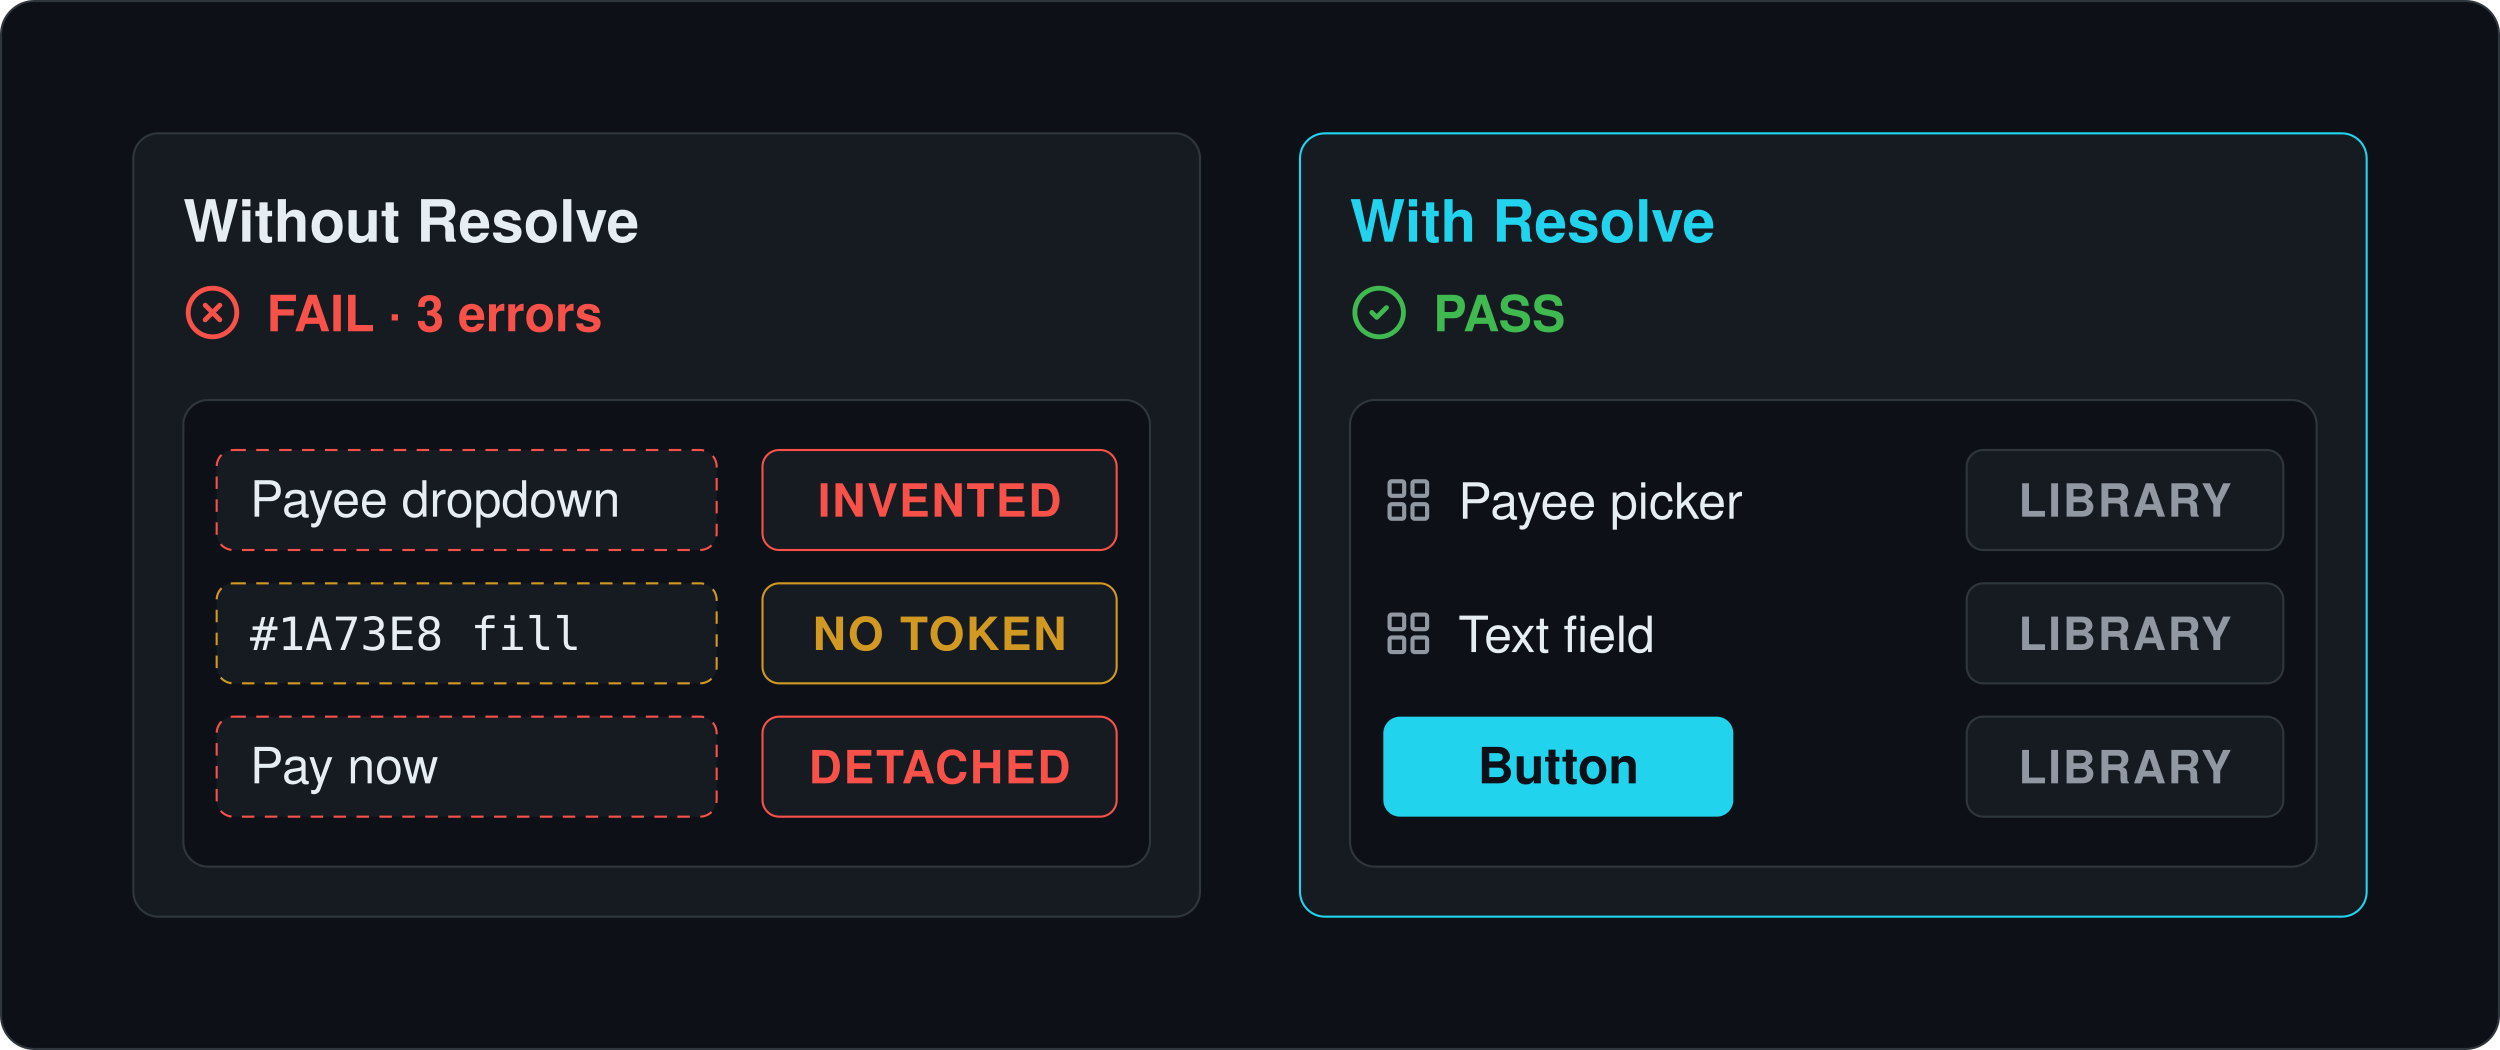
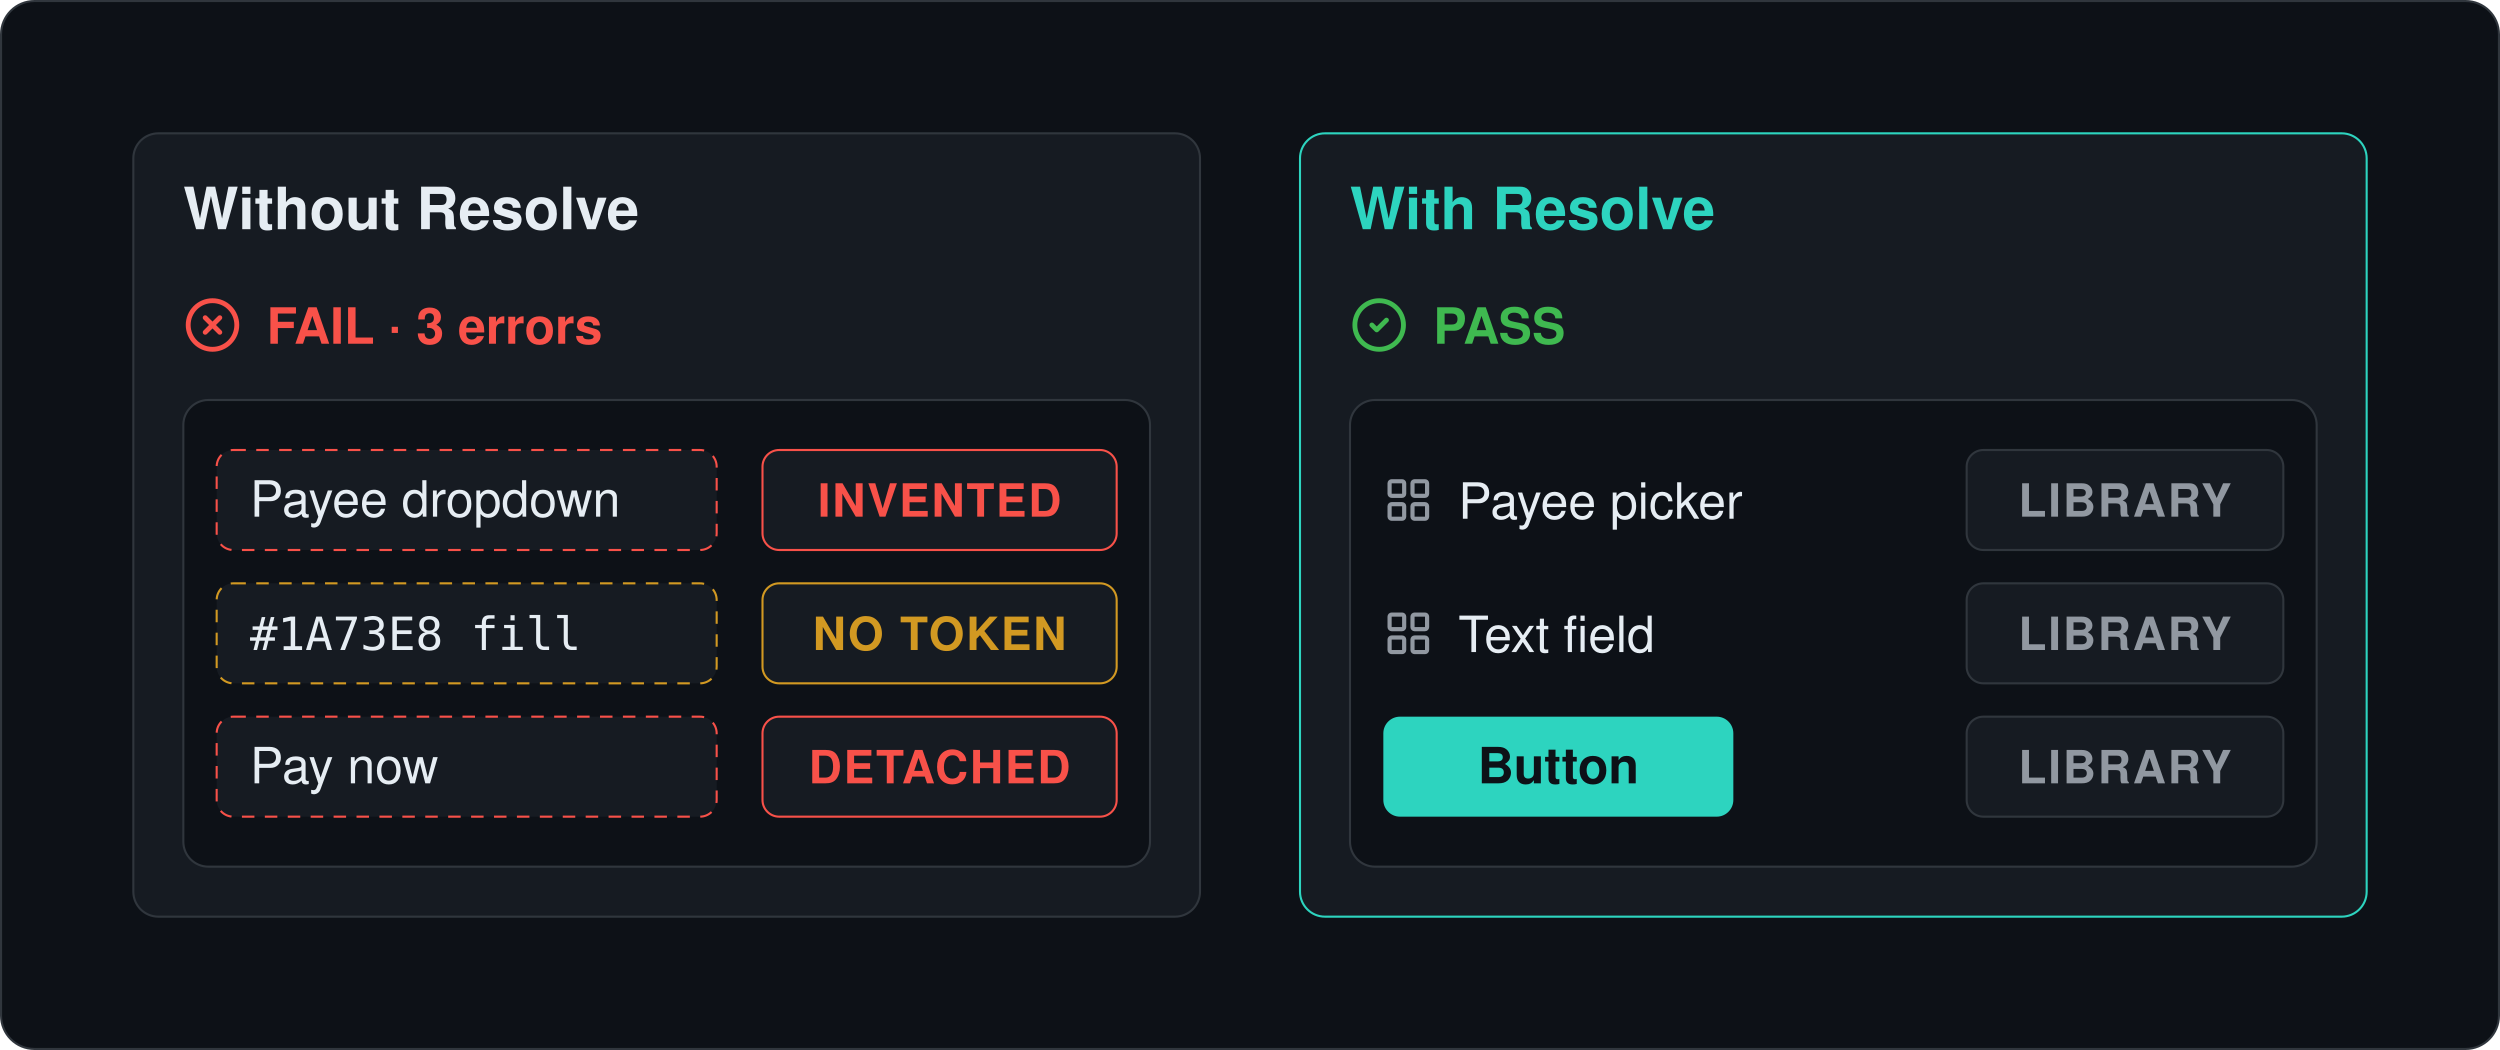
<svg xmlns="http://www.w3.org/2000/svg" width="1200" height="504" viewBox="0 0 1200 504" role="img" aria-labelledby="t d">
  <rect x="0.5" y="0.5" width="1199" height="503" rx="16" fill="#0D1117" stroke="#30363D" stroke-width="1" />
  <rect x="64" y="64" width="512" height="376" rx="12" fill="#161B22" stroke="#30363D" stroke-width="1" />
-   <text x="88" y="116" font-family="-apple-system,'Segoe UI',Helvetica,Arial,sans-serif" font-size="28" font-weight="600" fill="#E6EDF3" text-anchor="start">Without Resolve</text>
-   <g transform="translate(88 136) scale(1.166667)" fill="none" stroke="#F85149" stroke-width="2" stroke-linecap="round" stroke-linejoin="round">
+   <text x="88" y="110" font-family="-apple-system,'Segoe UI',Helvetica,Arial,sans-serif" font-size="28" font-weight="600" fill="#E6EDF3" text-anchor="start">Without Resolve</text>
+   <g transform="translate(88 142) scale(1.166667)" fill="none" stroke="#F85149" stroke-width="2" stroke-linecap="round" stroke-linejoin="round">
    <circle cx="12" cy="12" r="10" />
    <path d="m15 9-6 6" />
    <path d="m9 9 6 6" />
  </g>
-   <text x="128" y="159" font-family="-apple-system,'Segoe UI',Helvetica,Arial,sans-serif" font-size="24" font-weight="600" fill="#F85149" text-anchor="start">FAIL · 3 errors</text>
+   <text x="128" y="165" font-family="-apple-system,'Segoe UI',Helvetica,Arial,sans-serif" font-size="24" font-weight="600" fill="#F85149" text-anchor="start">FAIL · 3 errors</text>
  <rect x="88" y="192" width="464" height="224" rx="12" fill="#0D1117" stroke="#30363D" stroke-width="1" />
  <rect x="104" y="216" width="240" height="48" rx="8" fill="#161B22" stroke="#F85149" stroke-width="1" stroke-dasharray="6 5" />
  <text x="120" y="248" font-family="-apple-system,'Segoe UI',Helvetica,Arial,sans-serif" font-size="24" font-weight="400" fill="#E6EDF3" text-anchor="start">Payee dropdown</text>
  <rect x="366" y="216" width="170" height="48" rx="8" fill="#161B22" stroke="#F85149" stroke-width="1" />
  <text x="451.0" y="248" font-family="-apple-system,'Segoe UI',Helvetica,Arial,sans-serif" font-size="22" font-weight="600" fill="#F85149" text-anchor="middle" letter-spacing="0.04em">INVENTED</text>
  <rect x="104" y="280" width="240" height="48" rx="8" fill="#161B22" stroke="#D29922" stroke-width="1" stroke-dasharray="6 5" />
  <text x="120" y="312" font-family="ui-monospace,SFMono-Regular,Menlo,monospace" font-size="22" font-weight="400" fill="#E6EDF3" text-anchor="start">#1A73E8 fill</text>
  <rect x="366" y="280" width="170" height="48" rx="8" fill="#161B22" stroke="#D29922" stroke-width="1" />
  <text x="451.0" y="312" font-family="-apple-system,'Segoe UI',Helvetica,Arial,sans-serif" font-size="22" font-weight="600" fill="#D29922" text-anchor="middle" letter-spacing="0.04em">NO TOKEN</text>
  <rect x="104" y="344" width="240" height="48" rx="8" fill="#161B22" stroke="#F85149" stroke-width="1" stroke-dasharray="6 5" />
  <text x="120" y="376" font-family="-apple-system,'Segoe UI',Helvetica,Arial,sans-serif" font-size="24" font-weight="400" fill="#E6EDF3" text-anchor="start">Pay now</text>
  <rect x="366" y="344" width="170" height="48" rx="8" fill="#161B22" stroke="#F85149" stroke-width="1" />
  <text x="451.0" y="376" font-family="-apple-system,'Segoe UI',Helvetica,Arial,sans-serif" font-size="22" font-weight="600" fill="#F85149" text-anchor="middle" letter-spacing="0.04em">DETACHED</text>
-   <rect x="624" y="64" width="512" height="376" rx="12" fill="#161B22" stroke="#22D3EE" stroke-width="1" />
-   <text x="648" y="116" font-family="-apple-system,'Segoe UI',Helvetica,Arial,sans-serif" font-size="28" font-weight="600" fill="#22D3EE" text-anchor="start">With Resolve</text>
-   <g transform="translate(648 136) scale(1.166667)" fill="none" stroke="#3FB950" stroke-width="2" stroke-linecap="round" stroke-linejoin="round">
+   <rect x="624" y="64" width="512" height="376" rx="12" fill="#161B22" stroke="#2DD4BF" stroke-width="1" />
+   <text x="648" y="110" font-family="-apple-system,'Segoe UI',Helvetica,Arial,sans-serif" font-size="28" font-weight="600" fill="#2DD4BF" text-anchor="start">With Resolve</text>
+   <g transform="translate(648 142) scale(1.166667)" fill="none" stroke="#3FB950" stroke-width="2" stroke-linecap="round" stroke-linejoin="round">
    <circle cx="12" cy="12" r="10" />
    <path d="m9 12 2 2 4-4" />
  </g>
-   <text x="688" y="159" font-family="-apple-system,'Segoe UI',Helvetica,Arial,sans-serif" font-size="24" font-weight="600" fill="#3FB950" text-anchor="start">PASS</text>
+   <text x="688" y="165" font-family="-apple-system,'Segoe UI',Helvetica,Arial,sans-serif" font-size="24" font-weight="700" fill="#3FB950" text-anchor="start">PASS</text>
  <rect x="648" y="192" width="464" height="224" rx="12" fill="#0D1117" stroke="#30363D" stroke-width="1" />
  <g transform="translate(664 228) scale(1.0)" fill="none" stroke="#9198A1" stroke-width="2" stroke-linecap="round" stroke-linejoin="round">
    <rect width="7" height="7" x="3" y="3" rx="1" />
    <rect width="7" height="7" x="14" y="3" rx="1" />
    <rect width="7" height="7" x="14" y="14" rx="1" />
    <rect width="7" height="7" x="3" y="14" rx="1" />
  </g>
  <text x="700" y="249" font-family="-apple-system,'Segoe UI',Helvetica,Arial,sans-serif" font-size="24" font-weight="400" fill="#E6EDF3" text-anchor="start">Payee picker</text>
  <rect x="944" y="216" width="152" height="48" rx="8" fill="#161B22" stroke="#30363D" stroke-width="1" />
  <text x="1020.0" y="248" font-family="-apple-system,'Segoe UI',Helvetica,Arial,sans-serif" font-size="22" font-weight="600" fill="#9198A1" text-anchor="middle" letter-spacing="0.04em">LIBRARY</text>
  <g transform="translate(664 292) scale(1.0)" fill="none" stroke="#9198A1" stroke-width="2" stroke-linecap="round" stroke-linejoin="round">
    <rect width="7" height="7" x="3" y="3" rx="1" />
    <rect width="7" height="7" x="14" y="3" rx="1" />
    <rect width="7" height="7" x="14" y="14" rx="1" />
    <rect width="7" height="7" x="3" y="14" rx="1" />
  </g>
  <text x="700" y="313" font-family="-apple-system,'Segoe UI',Helvetica,Arial,sans-serif" font-size="24" font-weight="400" fill="#E6EDF3" text-anchor="start">Text field</text>
  <rect x="944" y="280" width="152" height="48" rx="8" fill="#161B22" stroke="#30363D" stroke-width="1" />
  <text x="1020.0" y="312" font-family="-apple-system,'Segoe UI',Helvetica,Arial,sans-serif" font-size="22" font-weight="600" fill="#9198A1" text-anchor="middle" letter-spacing="0.04em">LIBRARY</text>
-   <rect x="664" y="344" width="168" height="48" rx="8" fill="#22D3EE" />
+   <rect x="664" y="344" width="168" height="48" rx="8" fill="#2DD4BF" />
  <text x="748" y="376" font-family="-apple-system,'Segoe UI',Helvetica,Arial,sans-serif" font-size="24" font-weight="600" fill="#0D1117" text-anchor="middle">Button</text>
  <rect x="944" y="344" width="152" height="48" rx="8" fill="#161B22" stroke="#30363D" stroke-width="1" />
  <text x="1020.0" y="376" font-family="-apple-system,'Segoe UI',Helvetica,Arial,sans-serif" font-size="22" font-weight="600" fill="#9198A1" text-anchor="middle" letter-spacing="0.04em">LIBRARY</text>
</svg>
